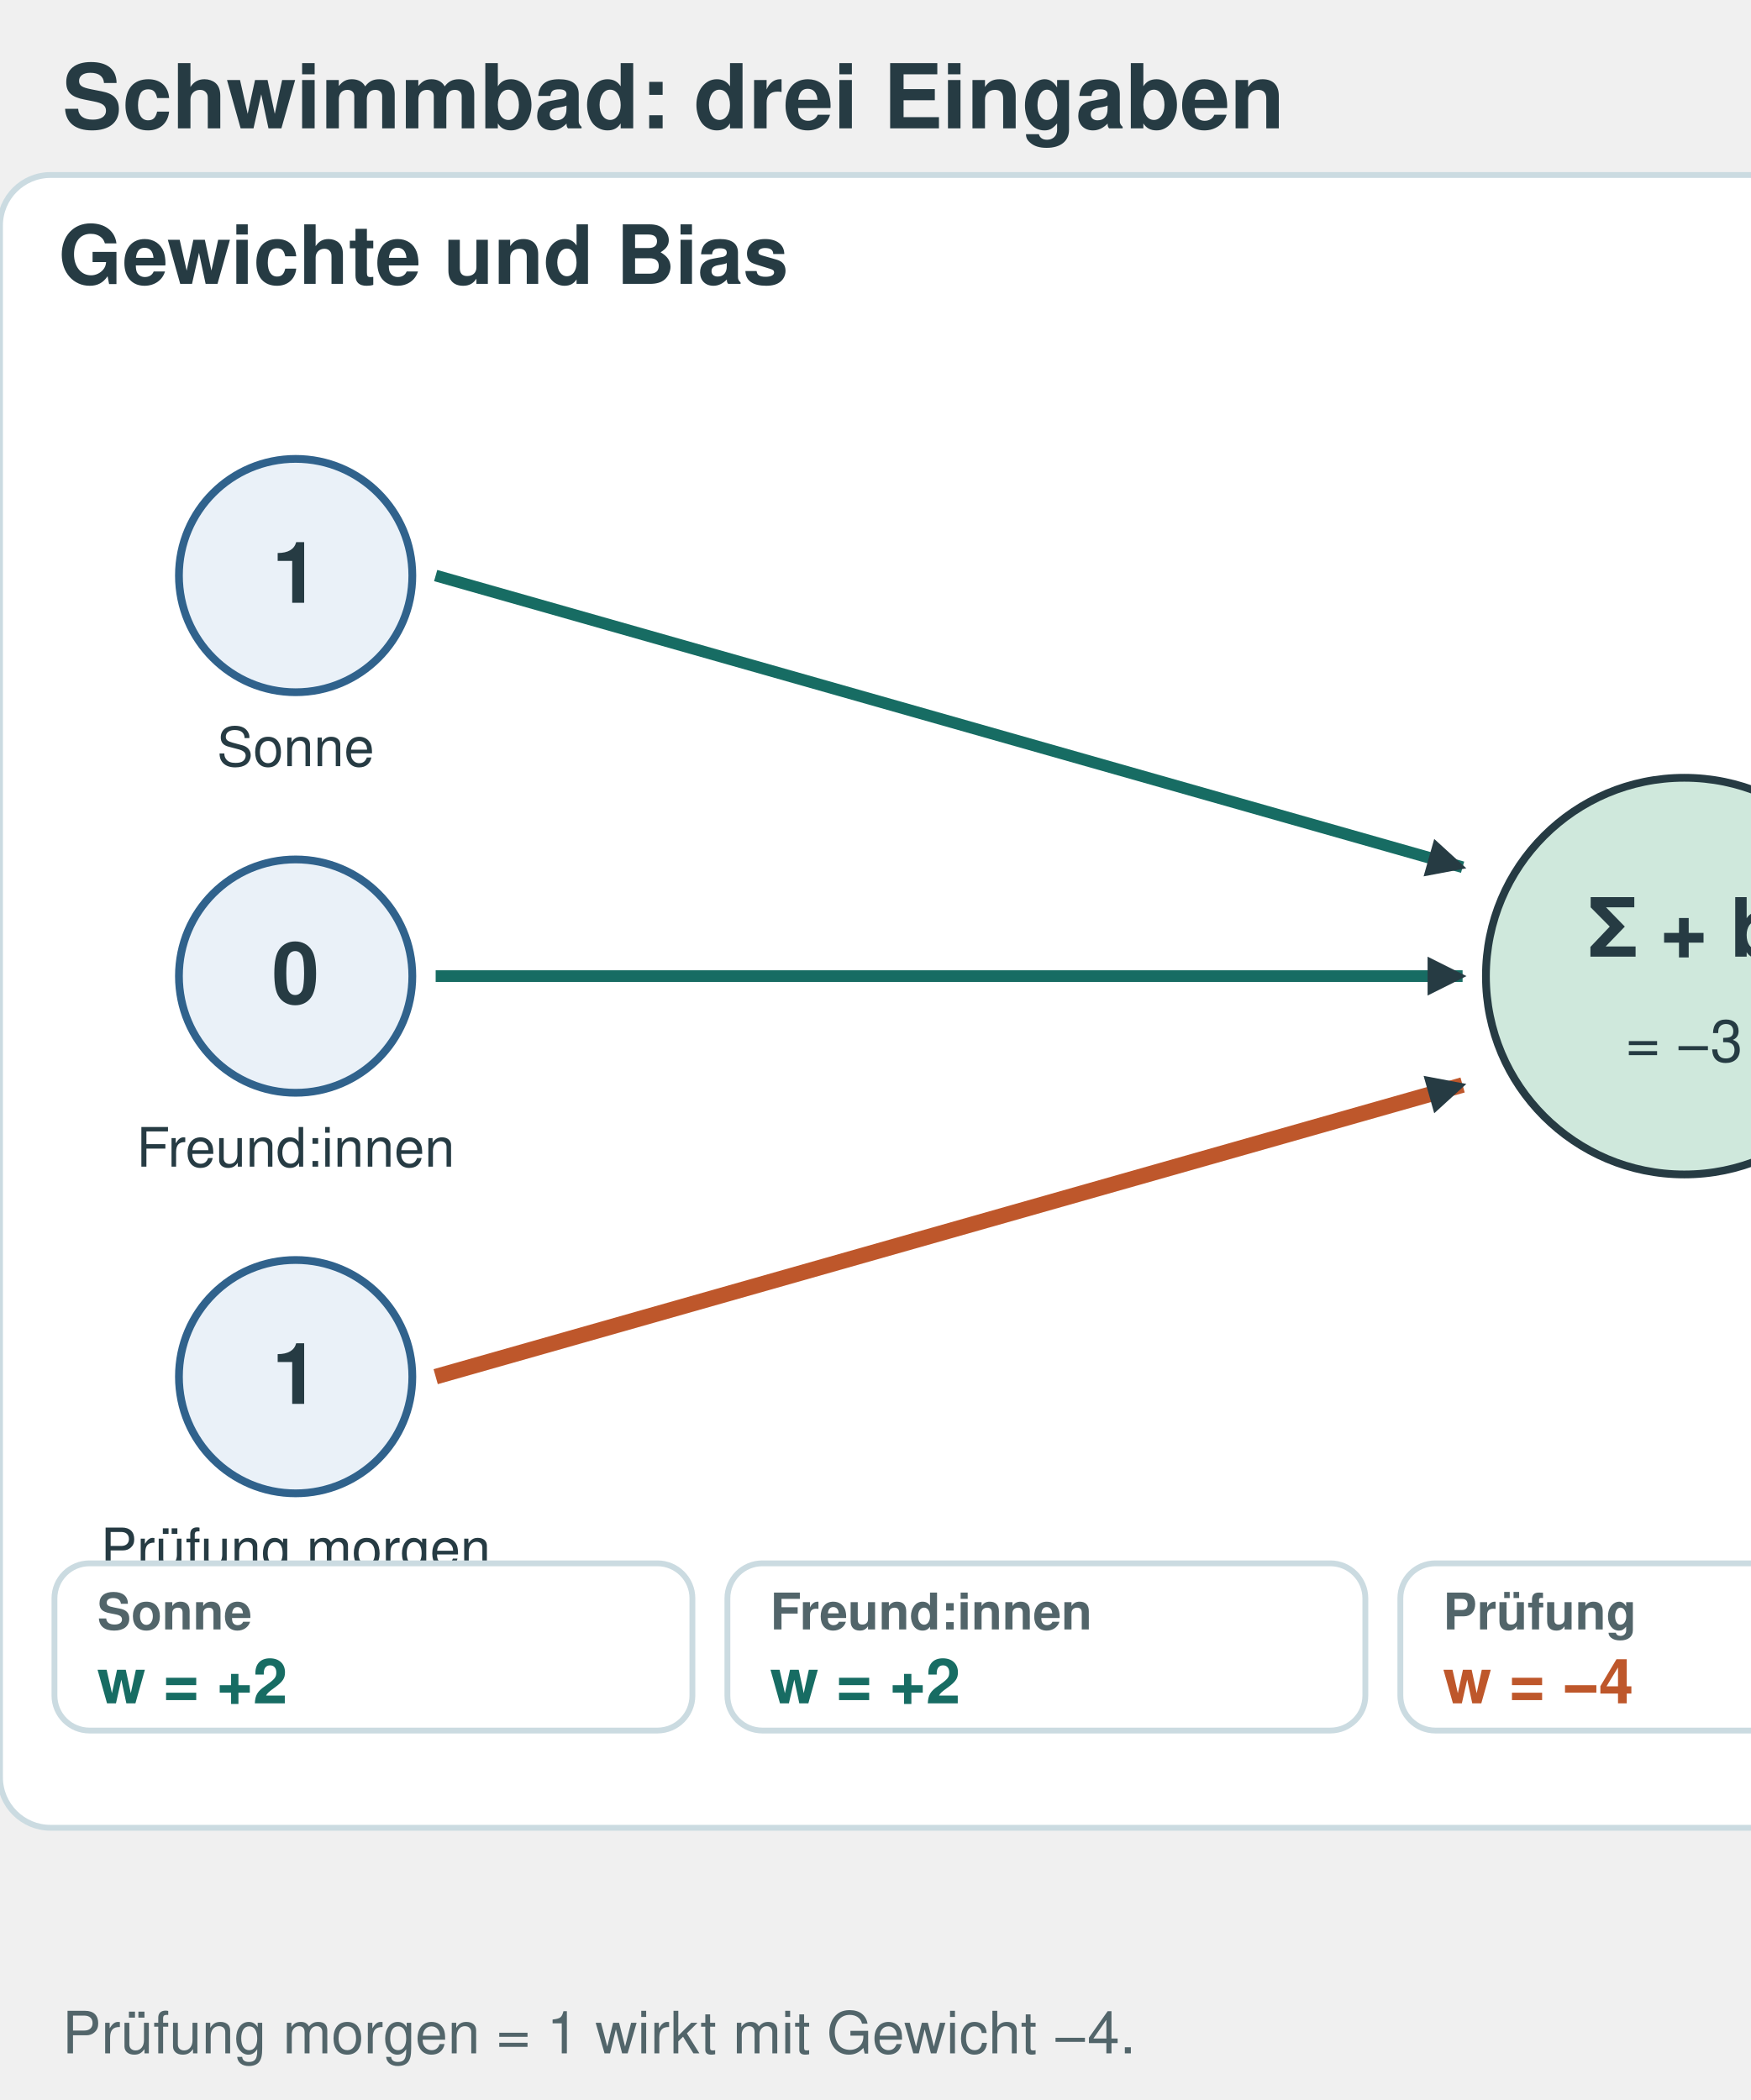
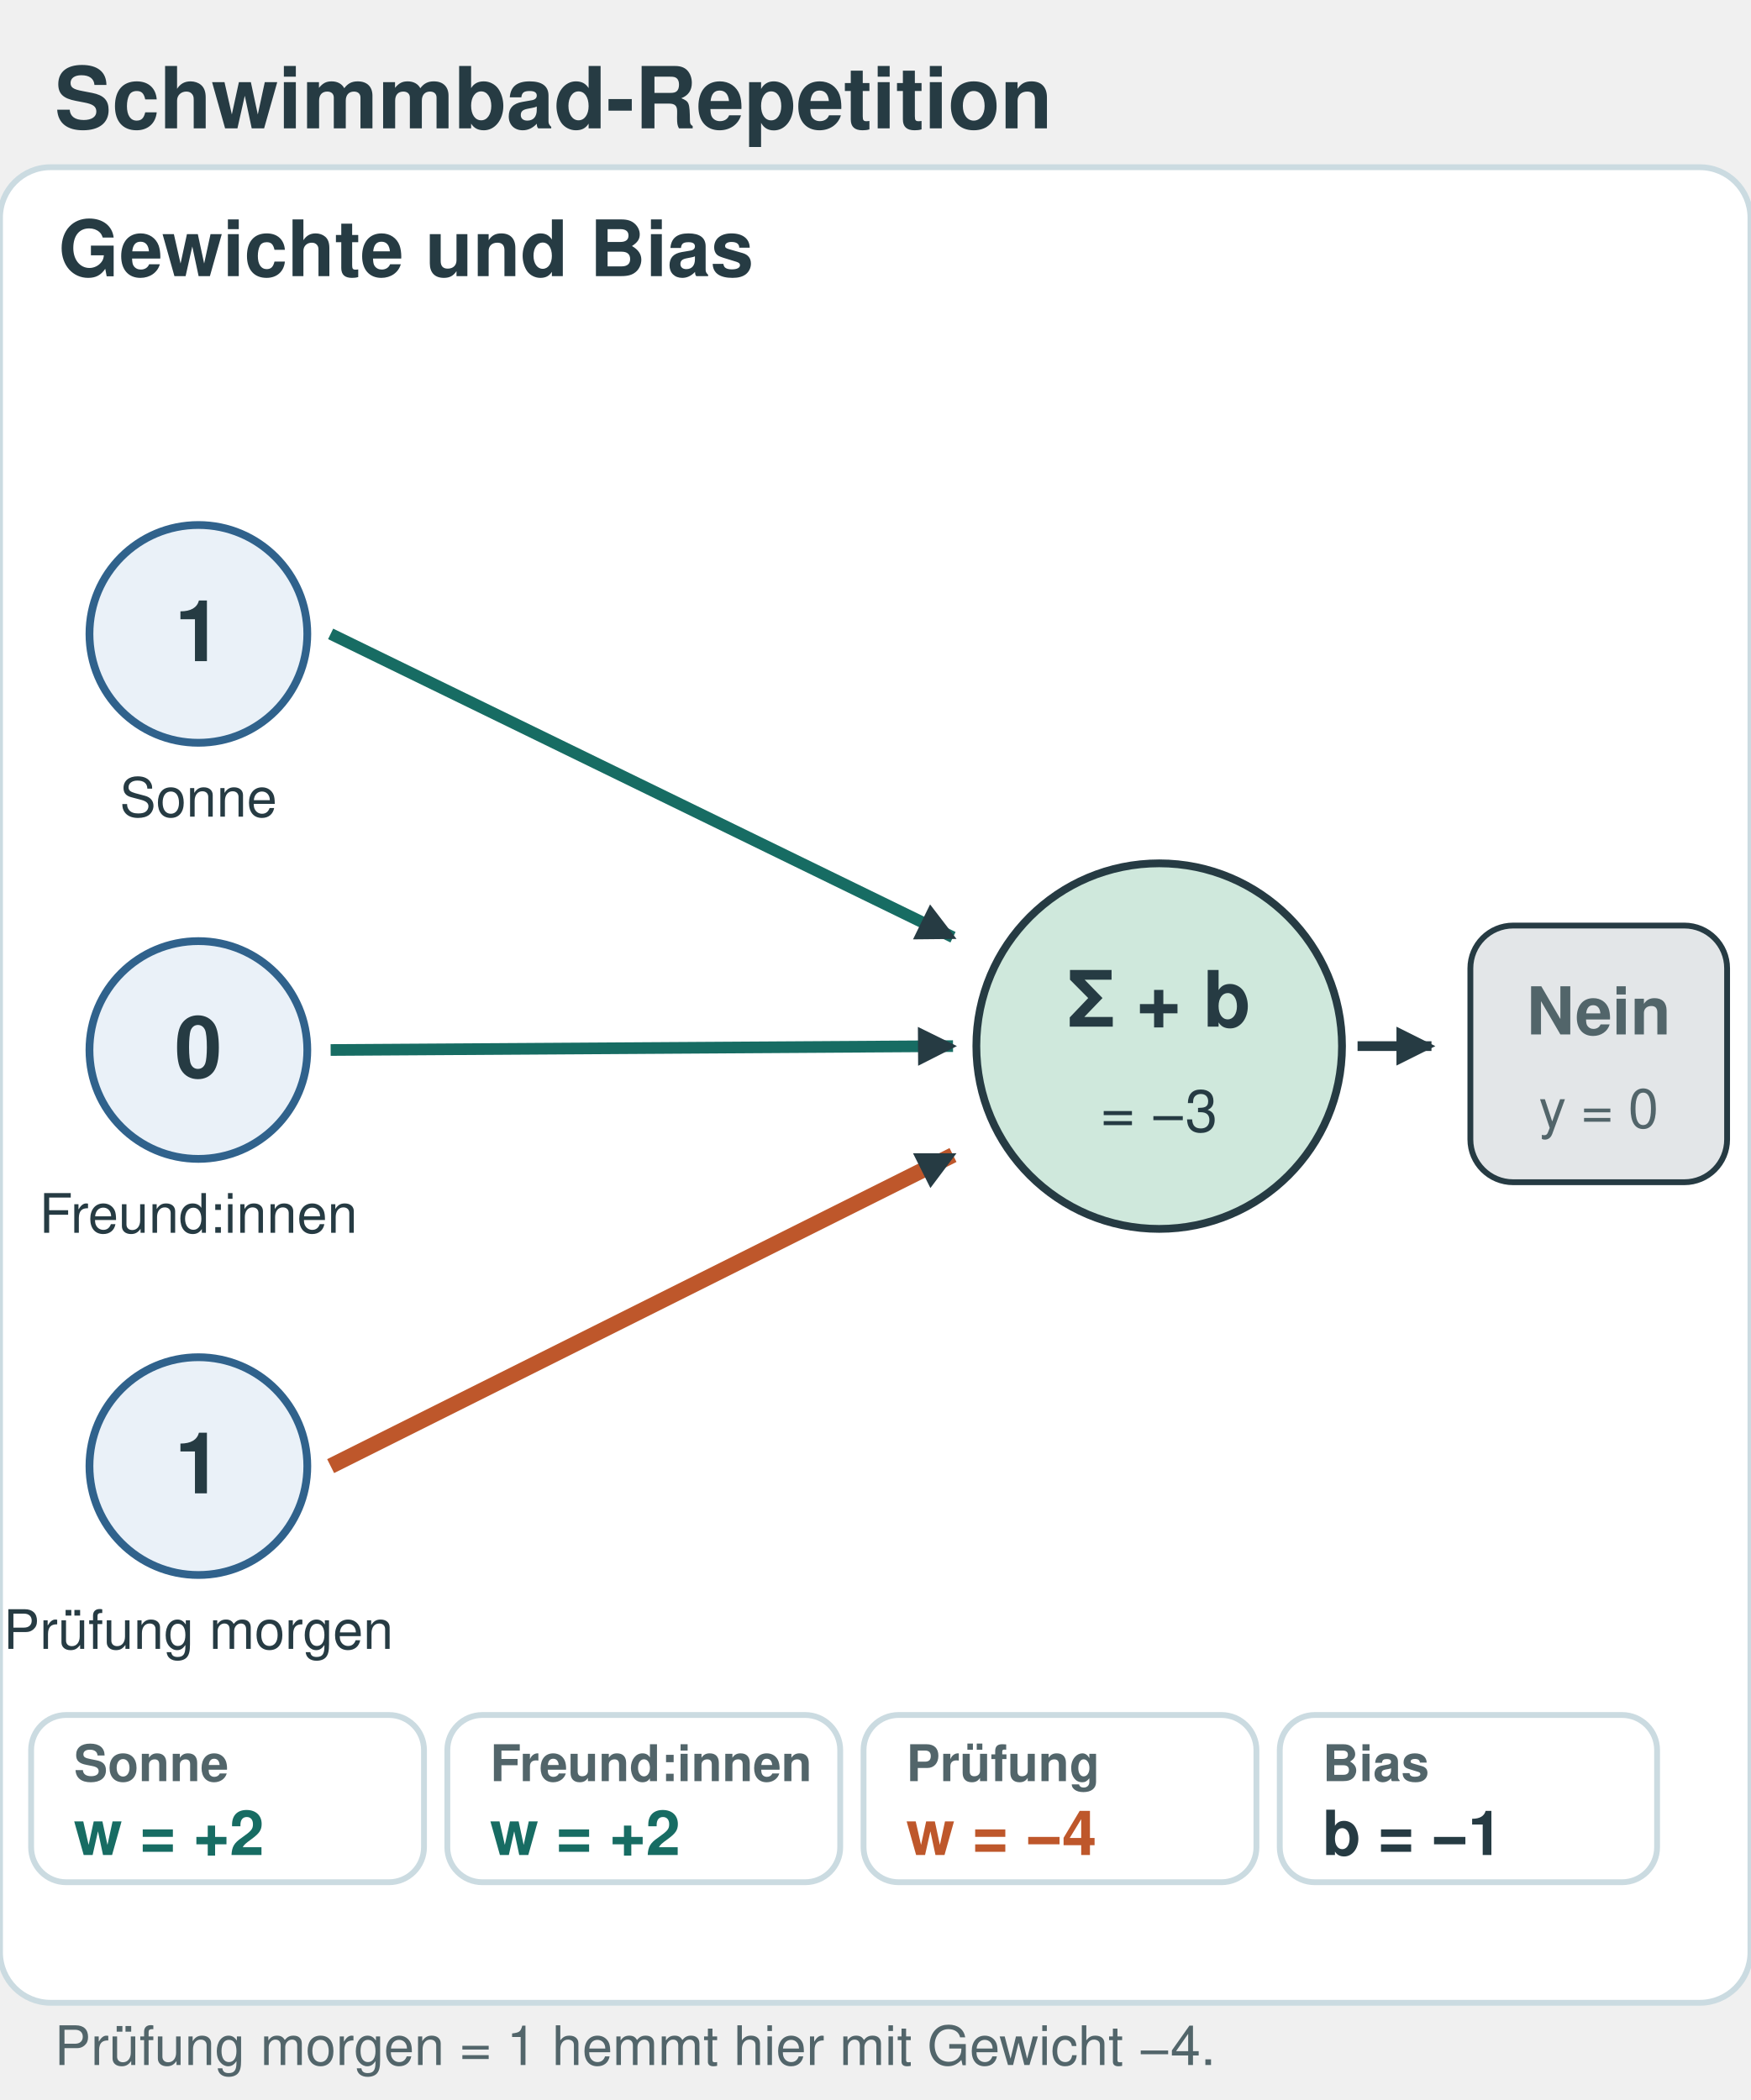
<svg xmlns="http://www.w3.org/2000/svg" width="450" height="540" viewBox="0 0 450 540" font-family="Helvetica,Arial,sans-serif" role="img" aria-labelledby="title description">
  <defs>
    <marker id="arr" markerUnits="userSpaceOnUse" viewBox="0 0 10 10" refX="9" refY="5" markerWidth="10" markerHeight="10" orient="auto">
      <path d="M0,0 L10,5 L0,10 z" fill="#263b43" />
    </marker>
  </defs>
-   <text x="16" y="33" font-size="23" fill="#263b43" font-weight="700" text-anchor="start">Schwimmbad: drei Eingaben</text>
-   <g transform="translate(0 45)">
-     <rect x="0" y="0" width="710" height="425" rx="13" fill="#fff" stroke="#cbdbe1" stroke-width="1.5" />
-     <text x="15" y="28" font-size="21" fill="#263b43" font-weight="700" text-anchor="start">Gewichte und Bias</text>
-     <line x1="112" y1="103" x2="376" y2="178" fill="none" stroke="#176c63" stroke-width="3" marker-end="url(#arr)" />
-     <line x1="112" y1="206" x2="376" y2="206" fill="none" stroke="#176c63" stroke-width="3" marker-end="url(#arr)" />
-     <line x1="112" y1="309" x2="376" y2="234" fill="none" stroke="#be572b" stroke-width="4" marker-end="url(#arr)" />
-     <circle cx="76" cy="103" r="30" fill="#eaf1f8" stroke="#30628c" stroke-width="2" />
-     <text x="76" y="110" font-size="22" fill="#263b43" font-weight="700" text-anchor="middle">1</text>
-     <text x="76" y="152" font-size="14" fill="#263b43" font-weight="400" text-anchor="middle">Sonne</text>
-     <circle cx="76" cy="206" r="30" fill="#eaf1f8" stroke="#30628c" stroke-width="2" />
-     <text x="76" y="213" font-size="22" fill="#263b43" font-weight="700" text-anchor="middle">0</text>
-     <text x="76" y="255" font-size="14" fill="#263b43" font-weight="400" text-anchor="middle">Freund:innen</text>
-     <circle cx="76" cy="309" r="30" fill="#eaf1f8" stroke="#30628c" stroke-width="2" />
-     <text x="76" y="316" font-size="22" fill="#263b43" font-weight="700" text-anchor="middle">1</text>
-     <text x="76" y="358" font-size="14" fill="#263b43" font-weight="400" text-anchor="middle">Prüfung morgen</text>
-     <circle cx="433" cy="206" r="51" fill="#cfe8dc" stroke="#263b43" stroke-width="2" />
-     <text x="433" y="201" font-size="21" fill="#263b43" font-weight="700" text-anchor="middle">Σ + b</text>
-     <text x="433" y="228" font-size="15" fill="#263b43" font-weight="400" text-anchor="middle">= −3</text>
-     <line x1="488" y1="206" x2="566" y2="206" fill="none" stroke="#263b43" stroke-width="2.5" marker-end="url(#arr)" />
-     <rect x="576" y="175" width="112" height="66" rx="11" fill="#e3e6e8" stroke="#263b43" stroke-width="1.5" />
-     <text x="632" y="203" font-size="20" fill="#52656a" font-weight="700" text-anchor="middle">Nein</text>
-     <text x="632" y="227" font-size="14" fill="#52656a" font-weight="400" text-anchor="middle">y = 0</text>
-     <rect x="14" y="357" width="164" height="43" rx="9" fill="#ffffff" stroke="#cbdbe1" stroke-width="1.5" />
-     <text x="25" y="374" font-size="13" fill="#52656a" font-weight="700" text-anchor="start">Sonne</text>
-     <text x="25" y="393" font-size="16" fill="#176c63" font-weight="700" text-anchor="start">w = +2</text>
-     <rect x="187" y="357" width="164" height="43" rx="9" fill="#ffffff" stroke="#cbdbe1" stroke-width="1.5" />
-     <text x="198" y="374" font-size="13" fill="#52656a" font-weight="700" text-anchor="start">Freund:innen</text>
-     <text x="198" y="393" font-size="16" fill="#176c63" font-weight="700" text-anchor="start">w = +2</text>
-     <rect x="360" y="357" width="164" height="43" rx="9" fill="#ffffff" stroke="#cbdbe1" stroke-width="1.5" />
-     <text x="371" y="374" font-size="13" fill="#52656a" font-weight="700" text-anchor="start">Prüfung</text>
-     <text x="371" y="393" font-size="16" fill="#be572b" font-weight="700" text-anchor="start">w = −4</text>
-     <rect x="533" y="357" width="162" height="43" rx="9" fill="#ffffff" stroke="#cbdbe1" stroke-width="1.5" />
-     <text x="544" y="374" font-size="13" fill="#52656a" font-weight="700" text-anchor="start">Bias</text>
-     <text x="544" y="393" font-size="16" fill="#263b43" font-weight="700" text-anchor="start">b = −1</text>
+   <text x="14" y="33" font-size="22" fill="#263b43" font-weight="700" text-anchor="start">Schwimmbad-Repetition</text>
+   <g transform="translate(0 43)">
+     <rect x="0" y="0" width="450" height="472" rx="13" fill="#fff" stroke="#cbdbe1" stroke-width="1.5" />
+     <text x="15" y="28" font-size="20" fill="#263b43" font-weight="700" text-anchor="start">Gewichte und Bias</text>
+     <line x1="85" y1="120" x2="245" y2="198" fill="none" stroke="#176c63" stroke-width="3" marker-end="url(#arr)" />
+     <line x1="85" y1="227" x2="245" y2="226" fill="none" stroke="#176c63" stroke-width="3" marker-end="url(#arr)" />
+     <line x1="85" y1="334" x2="245" y2="254" fill="none" stroke="#be572b" stroke-width="4" marker-end="url(#arr)" />
+     <circle cx="51" cy="120" r="28" fill="#eaf1f8" stroke="#30628c" stroke-width="2" />
+     <text x="51" y="127" font-size="22" fill="#263b43" font-weight="700" text-anchor="middle">1</text>
+     <text x="51" y="167" font-size="14" fill="#263b43" font-weight="400" text-anchor="middle">Sonne</text>
+     <circle cx="51" cy="227" r="28" fill="#eaf1f8" stroke="#30628c" stroke-width="2" />
+     <text x="51" y="234" font-size="22" fill="#263b43" font-weight="700" text-anchor="middle">0</text>
+     <text x="51" y="274" font-size="14" fill="#263b43" font-weight="400" text-anchor="middle">Freund:innen</text>
+     <circle cx="51" cy="334" r="28" fill="#eaf1f8" stroke="#30628c" stroke-width="2" />
+     <text x="51" y="341" font-size="22" fill="#263b43" font-weight="700" text-anchor="middle">1</text>
+     <text x="51" y="381" font-size="14" fill="#263b43" font-weight="400" text-anchor="middle">Prüfung morgen</text>
+     <circle cx="298" cy="226" r="47" fill="#cfe8dc" stroke="#263b43" stroke-width="2" />
+     <text x="298" y="221" font-size="20" fill="#263b43" font-weight="700" text-anchor="middle">Σ + b</text>
+     <text x="298" y="248" font-size="15" fill="#263b43" font-weight="400" text-anchor="middle">= −3</text>
+     <line x1="349" y1="226" x2="368" y2="226" fill="none" stroke="#263b43" stroke-width="2.5" marker-end="url(#arr)" />
+     <rect x="378" y="195" width="66" height="66" rx="11" fill="#e3e6e8" stroke="#263b43" stroke-width="1.5" />
+     <text x="411" y="223" font-size="17" fill="#52656a" font-weight="700" text-anchor="middle">Nein</text>
+     <text x="411" y="247" font-size="14" fill="#52656a" font-weight="400" text-anchor="middle">y = 0</text>
+     <rect x="8" y="398" width="101" height="43" rx="9" fill="#ffffff" stroke="#cbdbe1" stroke-width="1.5" />
+     <text x="19" y="415" font-size="13" fill="#52656a" font-weight="700" text-anchor="start">Sonne</text>
+     <text x="19" y="434" font-size="16" fill="#176c63" font-weight="700" text-anchor="start">w = +2</text>
+     <rect x="115" y="398" width="101" height="43" rx="9" fill="#ffffff" stroke="#cbdbe1" stroke-width="1.5" />
+     <text x="126" y="415" font-size="13" fill="#52656a" font-weight="700" text-anchor="start">Freund:innen</text>
+     <text x="126" y="434" font-size="16" fill="#176c63" font-weight="700" text-anchor="start">w = +2</text>
+     <rect x="222" y="398" width="101" height="43" rx="9" fill="#ffffff" stroke="#cbdbe1" stroke-width="1.5" />
+     <text x="233" y="415" font-size="13" fill="#52656a" font-weight="700" text-anchor="start">Prüfung</text>
+     <text x="233" y="434" font-size="16" fill="#be572b" font-weight="700" text-anchor="start">w = −4</text>
+     <rect x="329" y="398" width="97" height="43" rx="9" fill="#ffffff" stroke="#cbdbe1" stroke-width="1.5" />
+     <text x="340" y="415" font-size="13" fill="#52656a" font-weight="700" text-anchor="start">Bias</text>
+     <text x="340" y="434" font-size="16" fill="#263b43" font-weight="700" text-anchor="start">b = −1</text>
  </g>
-   <text x="16" y="528" font-size="15" fill="#52656a" font-weight="400" text-anchor="start">Prüfung morgen = 1 wirkt mit Gewicht −4.</text>
+   <text x="14" y="531" font-size="14" fill="#52656a" font-weight="400" text-anchor="start">Prüfung morgen = 1 hemmt hier mit Gewicht −4.</text>
</svg>
